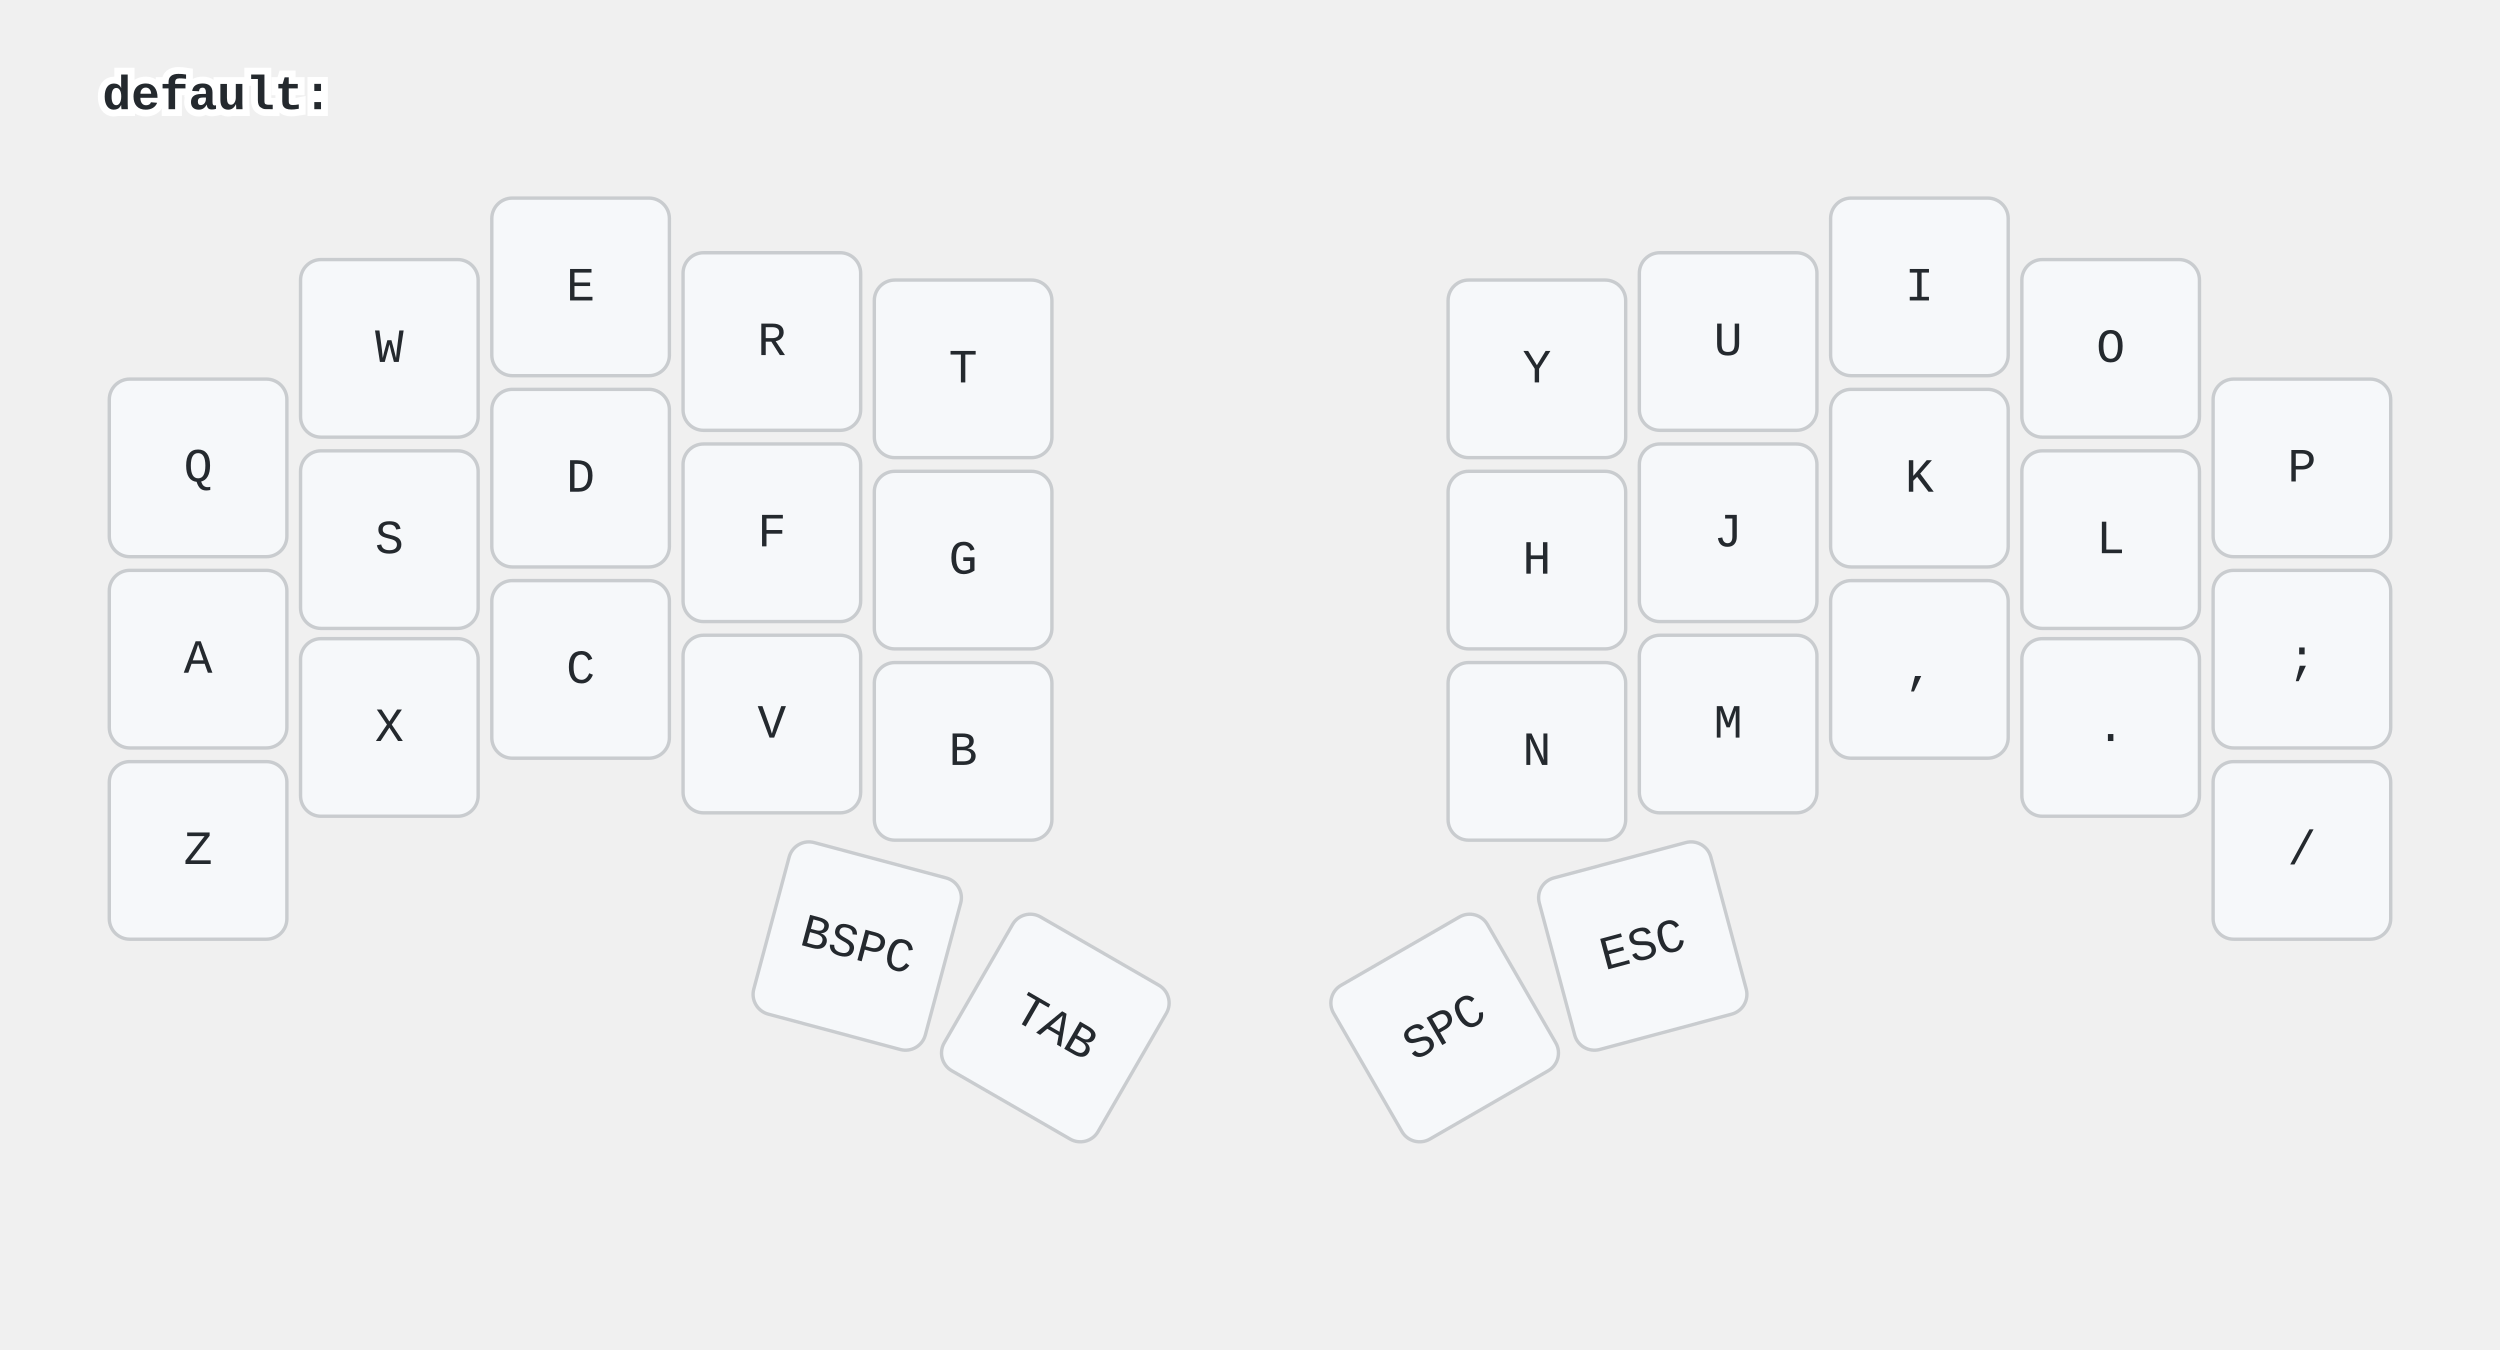
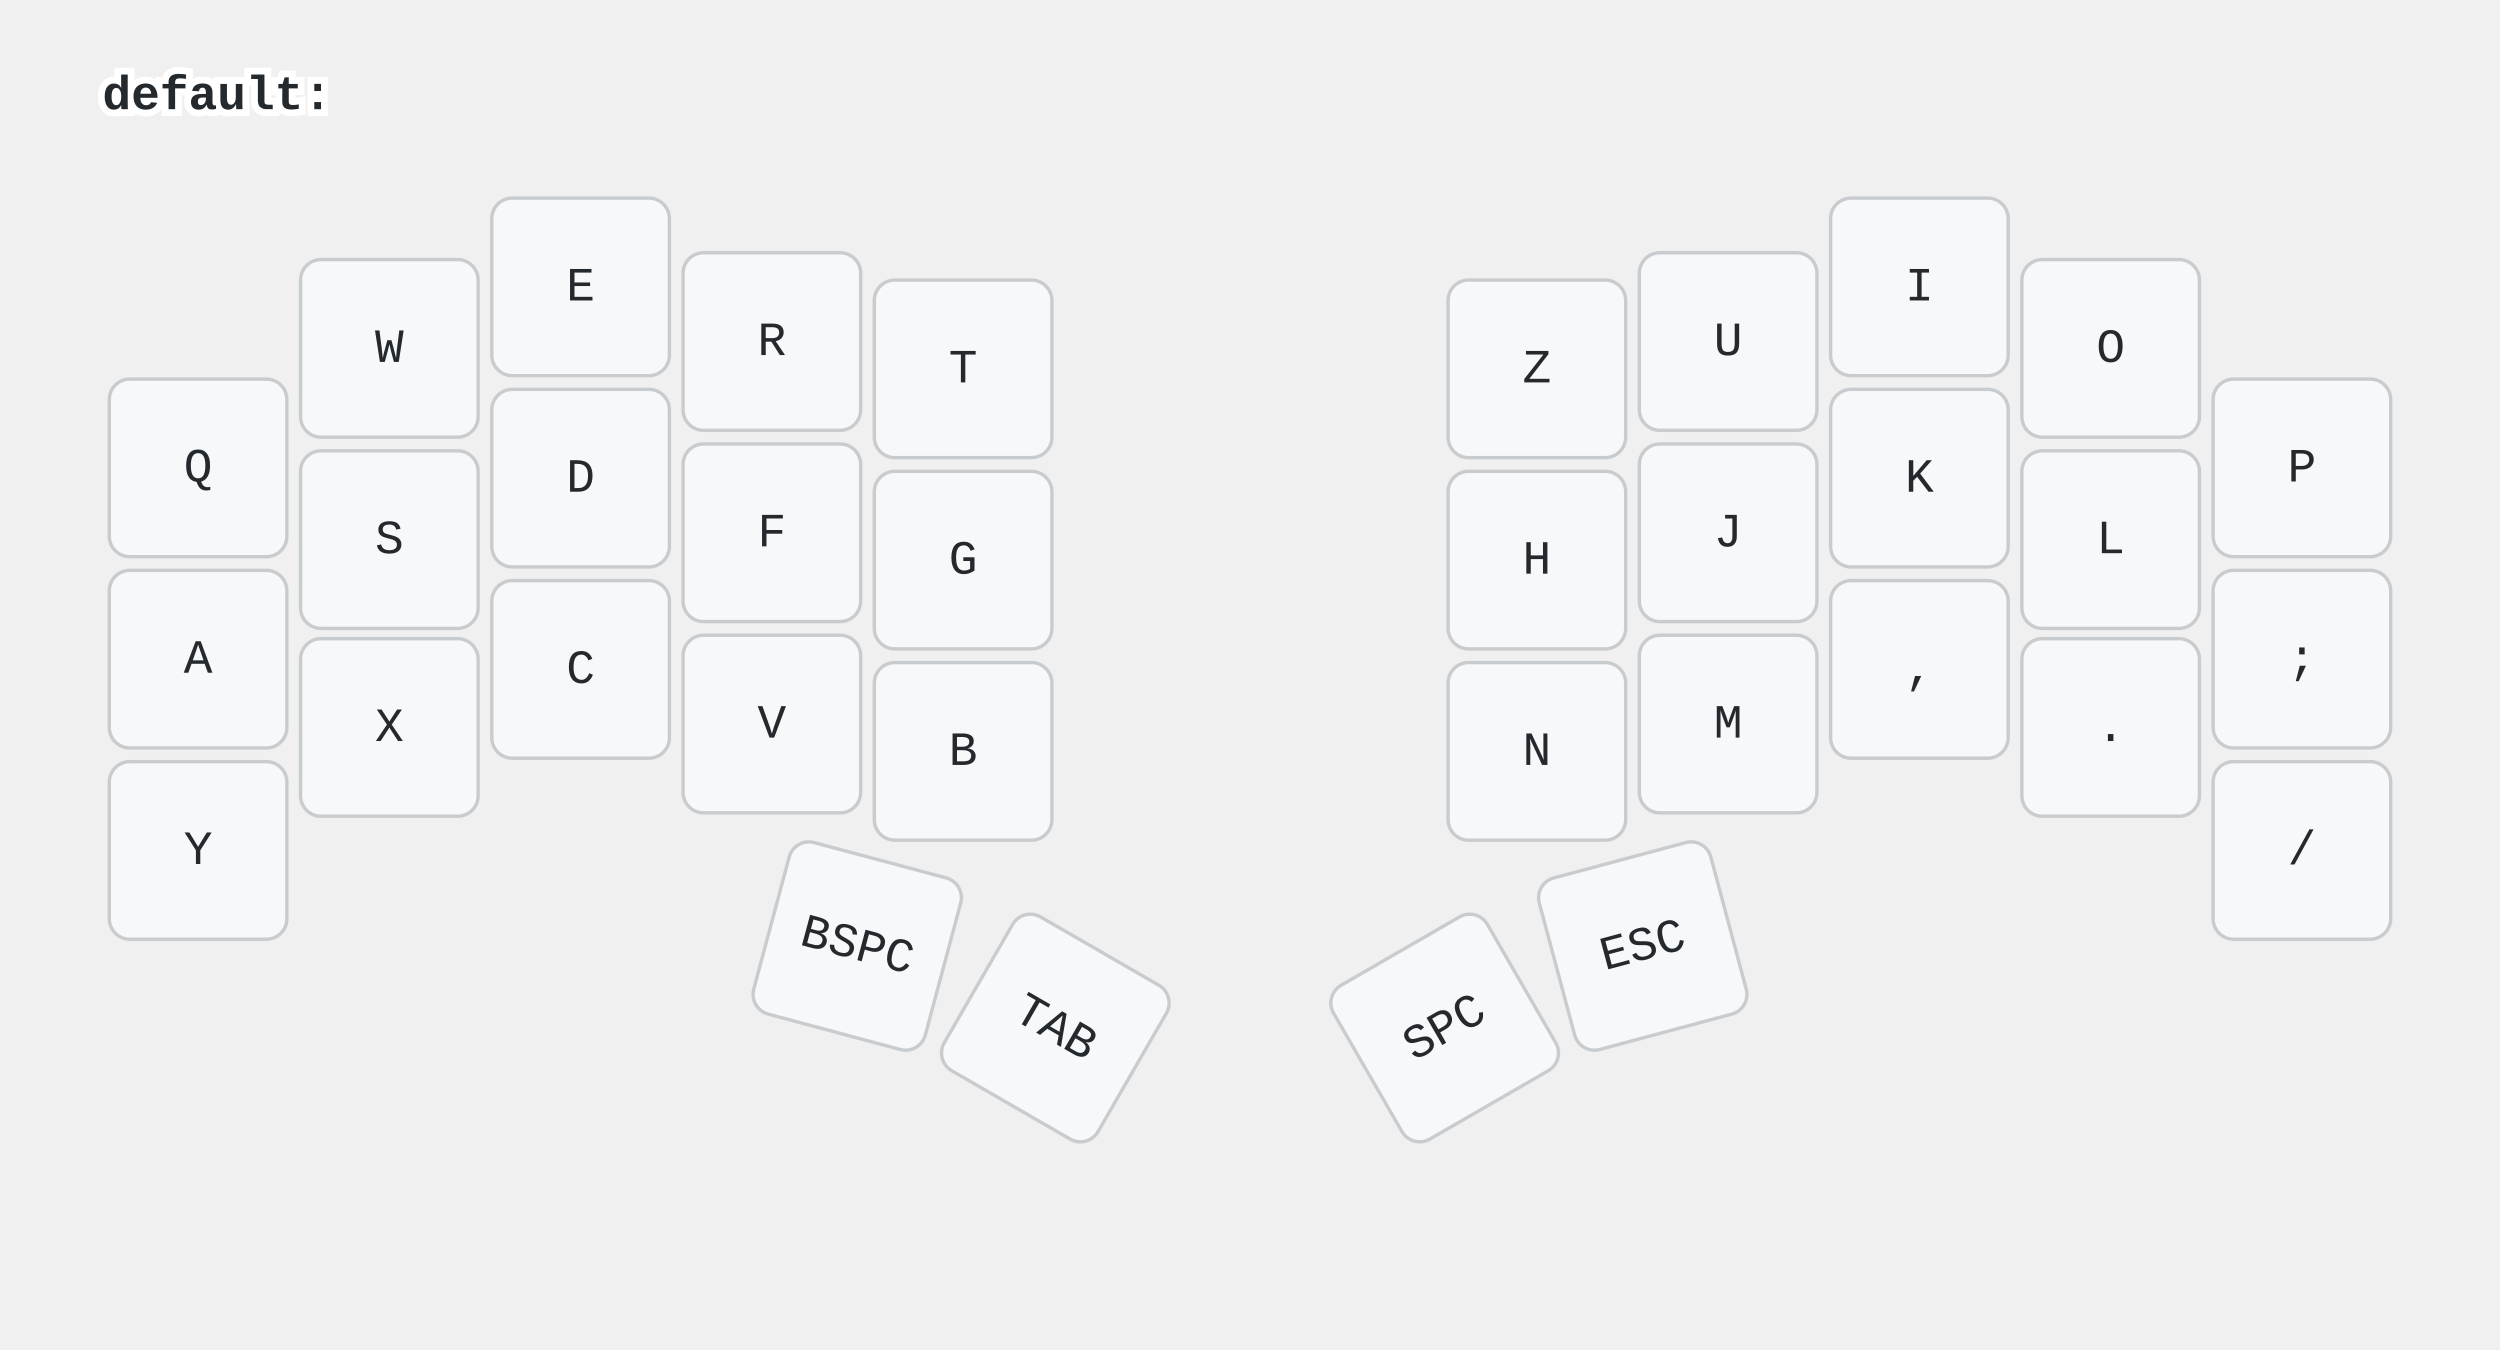
<svg xmlns="http://www.w3.org/2000/svg" width="732" height="395" viewBox="0 0 732 395" class="keymap">
  <style>/* inherit to force styles through use tags */
svg path {
    fill: inherit;
}

/* font and background color specifications */
svg.keymap {
    font-family: SFMono-Regular,Consolas,Liberation Mono,Menlo,monospace;
    font-size: 14px;
    font-kerning: normal;
    text-rendering: optimizeLegibility;
    fill: #24292e;
}

/* default key styling */
rect.key {
    fill: #f6f8fa;
}

rect.key, rect.combo {
    stroke: #c9cccf;
    stroke-width: 1;
}

/* default key side styling, only used is draw_key_sides is set */
rect.side {
    filter: brightness(90%);
}

/* color accent for combo boxes */
rect.combo, rect.combo-separate {
    fill: #cdf;
}

/* color accent for held keys */
rect.held, rect.combo.held {
    fill: #fdd;
}

/* color accent for ghost (optional) keys */
rect.ghost, rect.combo.ghost {
    stroke-dasharray: 4, 4;
    stroke-width: 2;
}

text {
    text-anchor: middle;
    dominant-baseline: middle;
}

/* styling for layer labels */
text.label {
    font-weight: bold;
    text-anchor: start;
    stroke: white;
    stroke-width: 4;
    paint-order: stroke;
}

/* styling for optional footer */
text.footer {
    text-anchor: end;
    dominant-baseline: auto;
    stroke: white;
    stroke-width: 4;
    paint-order: stroke;
}

/* styling for combo tap, and key non-tap label text */
text.combo, text.hold, text.shifted, text.left, text.right, text.tl, text.tr, text.bl, text.br {
    font-size: 11px;
}

text.hold, text.bl, text.br {
    text-anchor: middle;
    dominant-baseline: auto;
}

text.shifted, text.tl, text.tr {
    text-anchor: middle;
    dominant-baseline: hanging;
}

text.left, text.tl, text.bl {
    text-anchor: start;
}

text.right, text.tr, text.br {
    text-anchor: end;
}

text.layer-activator {
    text-decoration: underline;
}

/* styling for hold/shifted label text in combo box */
text.combo.hold, text.combo.shifted, text.combo.left, text.combo.right {
    font-size: 8px;
}

/* lighter symbol for transparent keys */
text.trans {
    fill: #7b7e81;
}

/* styling for combo dendrons */
path.combo {
    stroke-width: 1;
    stroke: gray;
    fill: none;
}

/* Start Tabler Icons Cleanup */
/* cannot use height/width with glyphs */
.icon-tabler &gt; path {
    fill: inherit;
    stroke: inherit;
    stroke-width: 2;
}
/* hide tabler's default box */
.icon-tabler &gt; path[stroke="none"][fill="none"] {
    visibility: hidden;
}
/* End Tabler Icons Cleanup */
</style>
  <g transform="translate(30, 0)" class="layer-default">
    <text x="0" y="28" class="label" id="default">default:</text>
    <g transform="translate(0, 56)">
      <g transform="translate(28, 81)" class="key keypos-0">
        <rect rx="6" ry="6" x="-26" y="-26" width="52" height="52" class="key" />
        <text x="0" y="0" class="key tap">Q</text>
      </g>
      <g transform="translate(84, 46)" class="key keypos-1">
        <rect rx="6" ry="6" x="-26" y="-26" width="52" height="52" class="key" />
        <text x="0" y="0" class="key tap">W</text>
      </g>
      <g transform="translate(140, 28)" class="key keypos-2">
        <rect rx="6" ry="6" x="-26" y="-26" width="52" height="52" class="key" />
        <text x="0" y="0" class="key tap">E</text>
      </g>
      <g transform="translate(196, 44)" class="key keypos-3">
        <rect rx="6" ry="6" x="-26" y="-26" width="52" height="52" class="key" />
        <text x="0" y="0" class="key tap">R</text>
      </g>
      <g transform="translate(252, 52)" class="key keypos-4">
        <rect rx="6" ry="6" x="-26" y="-26" width="52" height="52" class="key" />
        <text x="0" y="0" class="key tap">T</text>
      </g>
      <g transform="translate(420, 52)" class="key keypos-5">
        <rect rx="6" ry="6" x="-26" y="-26" width="52" height="52" class="key" />
+         <text x="0" y="0" class="key tap">Z</text>
+       </g>
+       <g transform="translate(476, 44)" class="key keypos-6">
+         <rect rx="6" ry="6" x="-26" y="-26" width="52" height="52" class="key" />
+         <text x="0" y="0" class="key tap">U</text>
+       </g>
+       <g transform="translate(532, 28)" class="key keypos-7">
+         <rect rx="6" ry="6" x="-26" y="-26" width="52" height="52" class="key" />
+         <text x="0" y="0" class="key tap">I</text>
+       </g>
+       <g transform="translate(588, 46)" class="key keypos-8">
+         <rect rx="6" ry="6" x="-26" y="-26" width="52" height="52" class="key" />
+         <text x="0" y="0" class="key tap">O</text>
+       </g>
+       <g transform="translate(644, 81)" class="key keypos-9">
+         <rect rx="6" ry="6" x="-26" y="-26" width="52" height="52" class="key" />
+         <text x="0" y="0" class="key tap">P</text>
+       </g>
+       <g transform="translate(28, 137)" class="key keypos-10">
+         <rect rx="6" ry="6" x="-26" y="-26" width="52" height="52" class="key" />
+         <text x="0" y="0" class="key tap">A</text>
+       </g>
+       <g transform="translate(84, 102)" class="key keypos-11">
+         <rect rx="6" ry="6" x="-26" y="-26" width="52" height="52" class="key" />
+         <text x="0" y="0" class="key tap">S</text>
+       </g>
+       <g transform="translate(140, 84)" class="key keypos-12">
+         <rect rx="6" ry="6" x="-26" y="-26" width="52" height="52" class="key" />
+         <text x="0" y="0" class="key tap">D</text>
+       </g>
+       <g transform="translate(196, 100)" class="key keypos-13">
+         <rect rx="6" ry="6" x="-26" y="-26" width="52" height="52" class="key" />
+         <text x="0" y="0" class="key tap">F</text>
+       </g>
+       <g transform="translate(252, 108)" class="key keypos-14">
+         <rect rx="6" ry="6" x="-26" y="-26" width="52" height="52" class="key" />
+         <text x="0" y="0" class="key tap">G</text>
+       </g>
+       <g transform="translate(420, 108)" class="key keypos-15">
+         <rect rx="6" ry="6" x="-26" y="-26" width="52" height="52" class="key" />
+         <text x="0" y="0" class="key tap">H</text>
+       </g>
+       <g transform="translate(476, 100)" class="key keypos-16">
+         <rect rx="6" ry="6" x="-26" y="-26" width="52" height="52" class="key" />
+         <text x="0" y="0" class="key tap">J</text>
+       </g>
+       <g transform="translate(532, 84)" class="key keypos-17">
+         <rect rx="6" ry="6" x="-26" y="-26" width="52" height="52" class="key" />
+         <text x="0" y="0" class="key tap">K</text>
+       </g>
+       <g transform="translate(588, 102)" class="key keypos-18">
+         <rect rx="6" ry="6" x="-26" y="-26" width="52" height="52" class="key" />
+         <text x="0" y="0" class="key tap">L</text>
+       </g>
+       <g transform="translate(644, 137)" class="key keypos-19">
+         <rect rx="6" ry="6" x="-26" y="-26" width="52" height="52" class="key" />
+         <text x="0" y="0" class="key tap">;</text>
+       </g>
+       <g transform="translate(28, 193)" class="key keypos-20">
+         <rect rx="6" ry="6" x="-26" y="-26" width="52" height="52" class="key" />
        <text x="0" y="0" class="key tap">Y</text>
-       </g>
-       <g transform="translate(476, 44)" class="key keypos-6">
-         <rect rx="6" ry="6" x="-26" y="-26" width="52" height="52" class="key" />
-         <text x="0" y="0" class="key tap">U</text>
-       </g>
-       <g transform="translate(532, 28)" class="key keypos-7">
-         <rect rx="6" ry="6" x="-26" y="-26" width="52" height="52" class="key" />
-         <text x="0" y="0" class="key tap">I</text>
-       </g>
-       <g transform="translate(588, 46)" class="key keypos-8">
-         <rect rx="6" ry="6" x="-26" y="-26" width="52" height="52" class="key" />
-         <text x="0" y="0" class="key tap">O</text>
-       </g>
-       <g transform="translate(644, 81)" class="key keypos-9">
-         <rect rx="6" ry="6" x="-26" y="-26" width="52" height="52" class="key" />
-         <text x="0" y="0" class="key tap">P</text>
-       </g>
-       <g transform="translate(28, 137)" class="key keypos-10">
-         <rect rx="6" ry="6" x="-26" y="-26" width="52" height="52" class="key" />
-         <text x="0" y="0" class="key tap">A</text>
-       </g>
-       <g transform="translate(84, 102)" class="key keypos-11">
-         <rect rx="6" ry="6" x="-26" y="-26" width="52" height="52" class="key" />
-         <text x="0" y="0" class="key tap">S</text>
-       </g>
-       <g transform="translate(140, 84)" class="key keypos-12">
-         <rect rx="6" ry="6" x="-26" y="-26" width="52" height="52" class="key" />
-         <text x="0" y="0" class="key tap">D</text>
-       </g>
-       <g transform="translate(196, 100)" class="key keypos-13">
-         <rect rx="6" ry="6" x="-26" y="-26" width="52" height="52" class="key" />
-         <text x="0" y="0" class="key tap">F</text>
-       </g>
-       <g transform="translate(252, 108)" class="key keypos-14">
-         <rect rx="6" ry="6" x="-26" y="-26" width="52" height="52" class="key" />
-         <text x="0" y="0" class="key tap">G</text>
-       </g>
-       <g transform="translate(420, 108)" class="key keypos-15">
-         <rect rx="6" ry="6" x="-26" y="-26" width="52" height="52" class="key" />
-         <text x="0" y="0" class="key tap">H</text>
-       </g>
-       <g transform="translate(476, 100)" class="key keypos-16">
-         <rect rx="6" ry="6" x="-26" y="-26" width="52" height="52" class="key" />
-         <text x="0" y="0" class="key tap">J</text>
-       </g>
-       <g transform="translate(532, 84)" class="key keypos-17">
-         <rect rx="6" ry="6" x="-26" y="-26" width="52" height="52" class="key" />
-         <text x="0" y="0" class="key tap">K</text>
-       </g>
-       <g transform="translate(588, 102)" class="key keypos-18">
-         <rect rx="6" ry="6" x="-26" y="-26" width="52" height="52" class="key" />
-         <text x="0" y="0" class="key tap">L</text>
-       </g>
-       <g transform="translate(644, 137)" class="key keypos-19">
-         <rect rx="6" ry="6" x="-26" y="-26" width="52" height="52" class="key" />
-         <text x="0" y="0" class="key tap">;</text>
-       </g>
-       <g transform="translate(28, 193)" class="key keypos-20">
-         <rect rx="6" ry="6" x="-26" y="-26" width="52" height="52" class="key" />
-         <text x="0" y="0" class="key tap">Z</text>
      </g>
      <g transform="translate(84, 157)" class="key keypos-21">
        <rect rx="6" ry="6" x="-26" y="-26" width="52" height="52" class="key" />
        <text x="0" y="0" class="key tap">X</text>
      </g>
      <g transform="translate(140, 140)" class="key keypos-22">
        <rect rx="6" ry="6" x="-26" y="-26" width="52" height="52" class="key" />
        <text x="0" y="0" class="key tap">C</text>
      </g>
      <g transform="translate(196, 156)" class="key keypos-23">
        <rect rx="6" ry="6" x="-26" y="-26" width="52" height="52" class="key" />
        <text x="0" y="0" class="key tap">V</text>
      </g>
      <g transform="translate(252, 164)" class="key keypos-24">
        <rect rx="6" ry="6" x="-26" y="-26" width="52" height="52" class="key" />
        <text x="0" y="0" class="key tap">B</text>
      </g>
      <g transform="translate(420, 164)" class="key keypos-25">
        <rect rx="6" ry="6" x="-26" y="-26" width="52" height="52" class="key" />
        <text x="0" y="0" class="key tap">N</text>
      </g>
      <g transform="translate(476, 156)" class="key keypos-26">
        <rect rx="6" ry="6" x="-26" y="-26" width="52" height="52" class="key" />
        <text x="0" y="0" class="key tap">M</text>
      </g>
      <g transform="translate(532, 140)" class="key keypos-27">
        <rect rx="6" ry="6" x="-26" y="-26" width="52" height="52" class="key" />
        <text x="0" y="0" class="key tap">,</text>
      </g>
      <g transform="translate(588, 157)" class="key keypos-28">
        <rect rx="6" ry="6" x="-26" y="-26" width="52" height="52" class="key" />
        <text x="0" y="0" class="key tap">.</text>
      </g>
      <g transform="translate(644, 193)" class="key keypos-29">
        <rect rx="6" ry="6" x="-26" y="-26" width="52" height="52" class="key" />
        <text x="0" y="0" class="key tap">/</text>
      </g>
      <g transform="translate(221, 221) rotate(15.0)" class="key keypos-30">
        <rect rx="6" ry="6" x="-26" y="-26" width="52" height="52" class="key" />
        <text x="0" y="0" class="key tap">BSPC</text>
      </g>
      <g transform="translate(279, 245) rotate(30.0)" class="key keypos-31">
        <rect rx="6" ry="6" x="-26" y="-26" width="52" height="52" class="key" />
        <text x="0" y="0" class="key tap">TAB</text>
      </g>
      <g transform="translate(393, 245) rotate(-30.0)" class="key keypos-32">
        <rect rx="6" ry="6" x="-26" y="-26" width="52" height="52" class="key" />
        <text x="0" y="0" class="key tap">SPC</text>
      </g>
      <g transform="translate(451, 221) rotate(-15.0)" class="key keypos-33">
        <rect rx="6" ry="6" x="-26" y="-26" width="52" height="52" class="key" />
        <text x="0" y="0" class="key tap">ESC</text>
      </g>
    </g>
  </g>
</svg>
